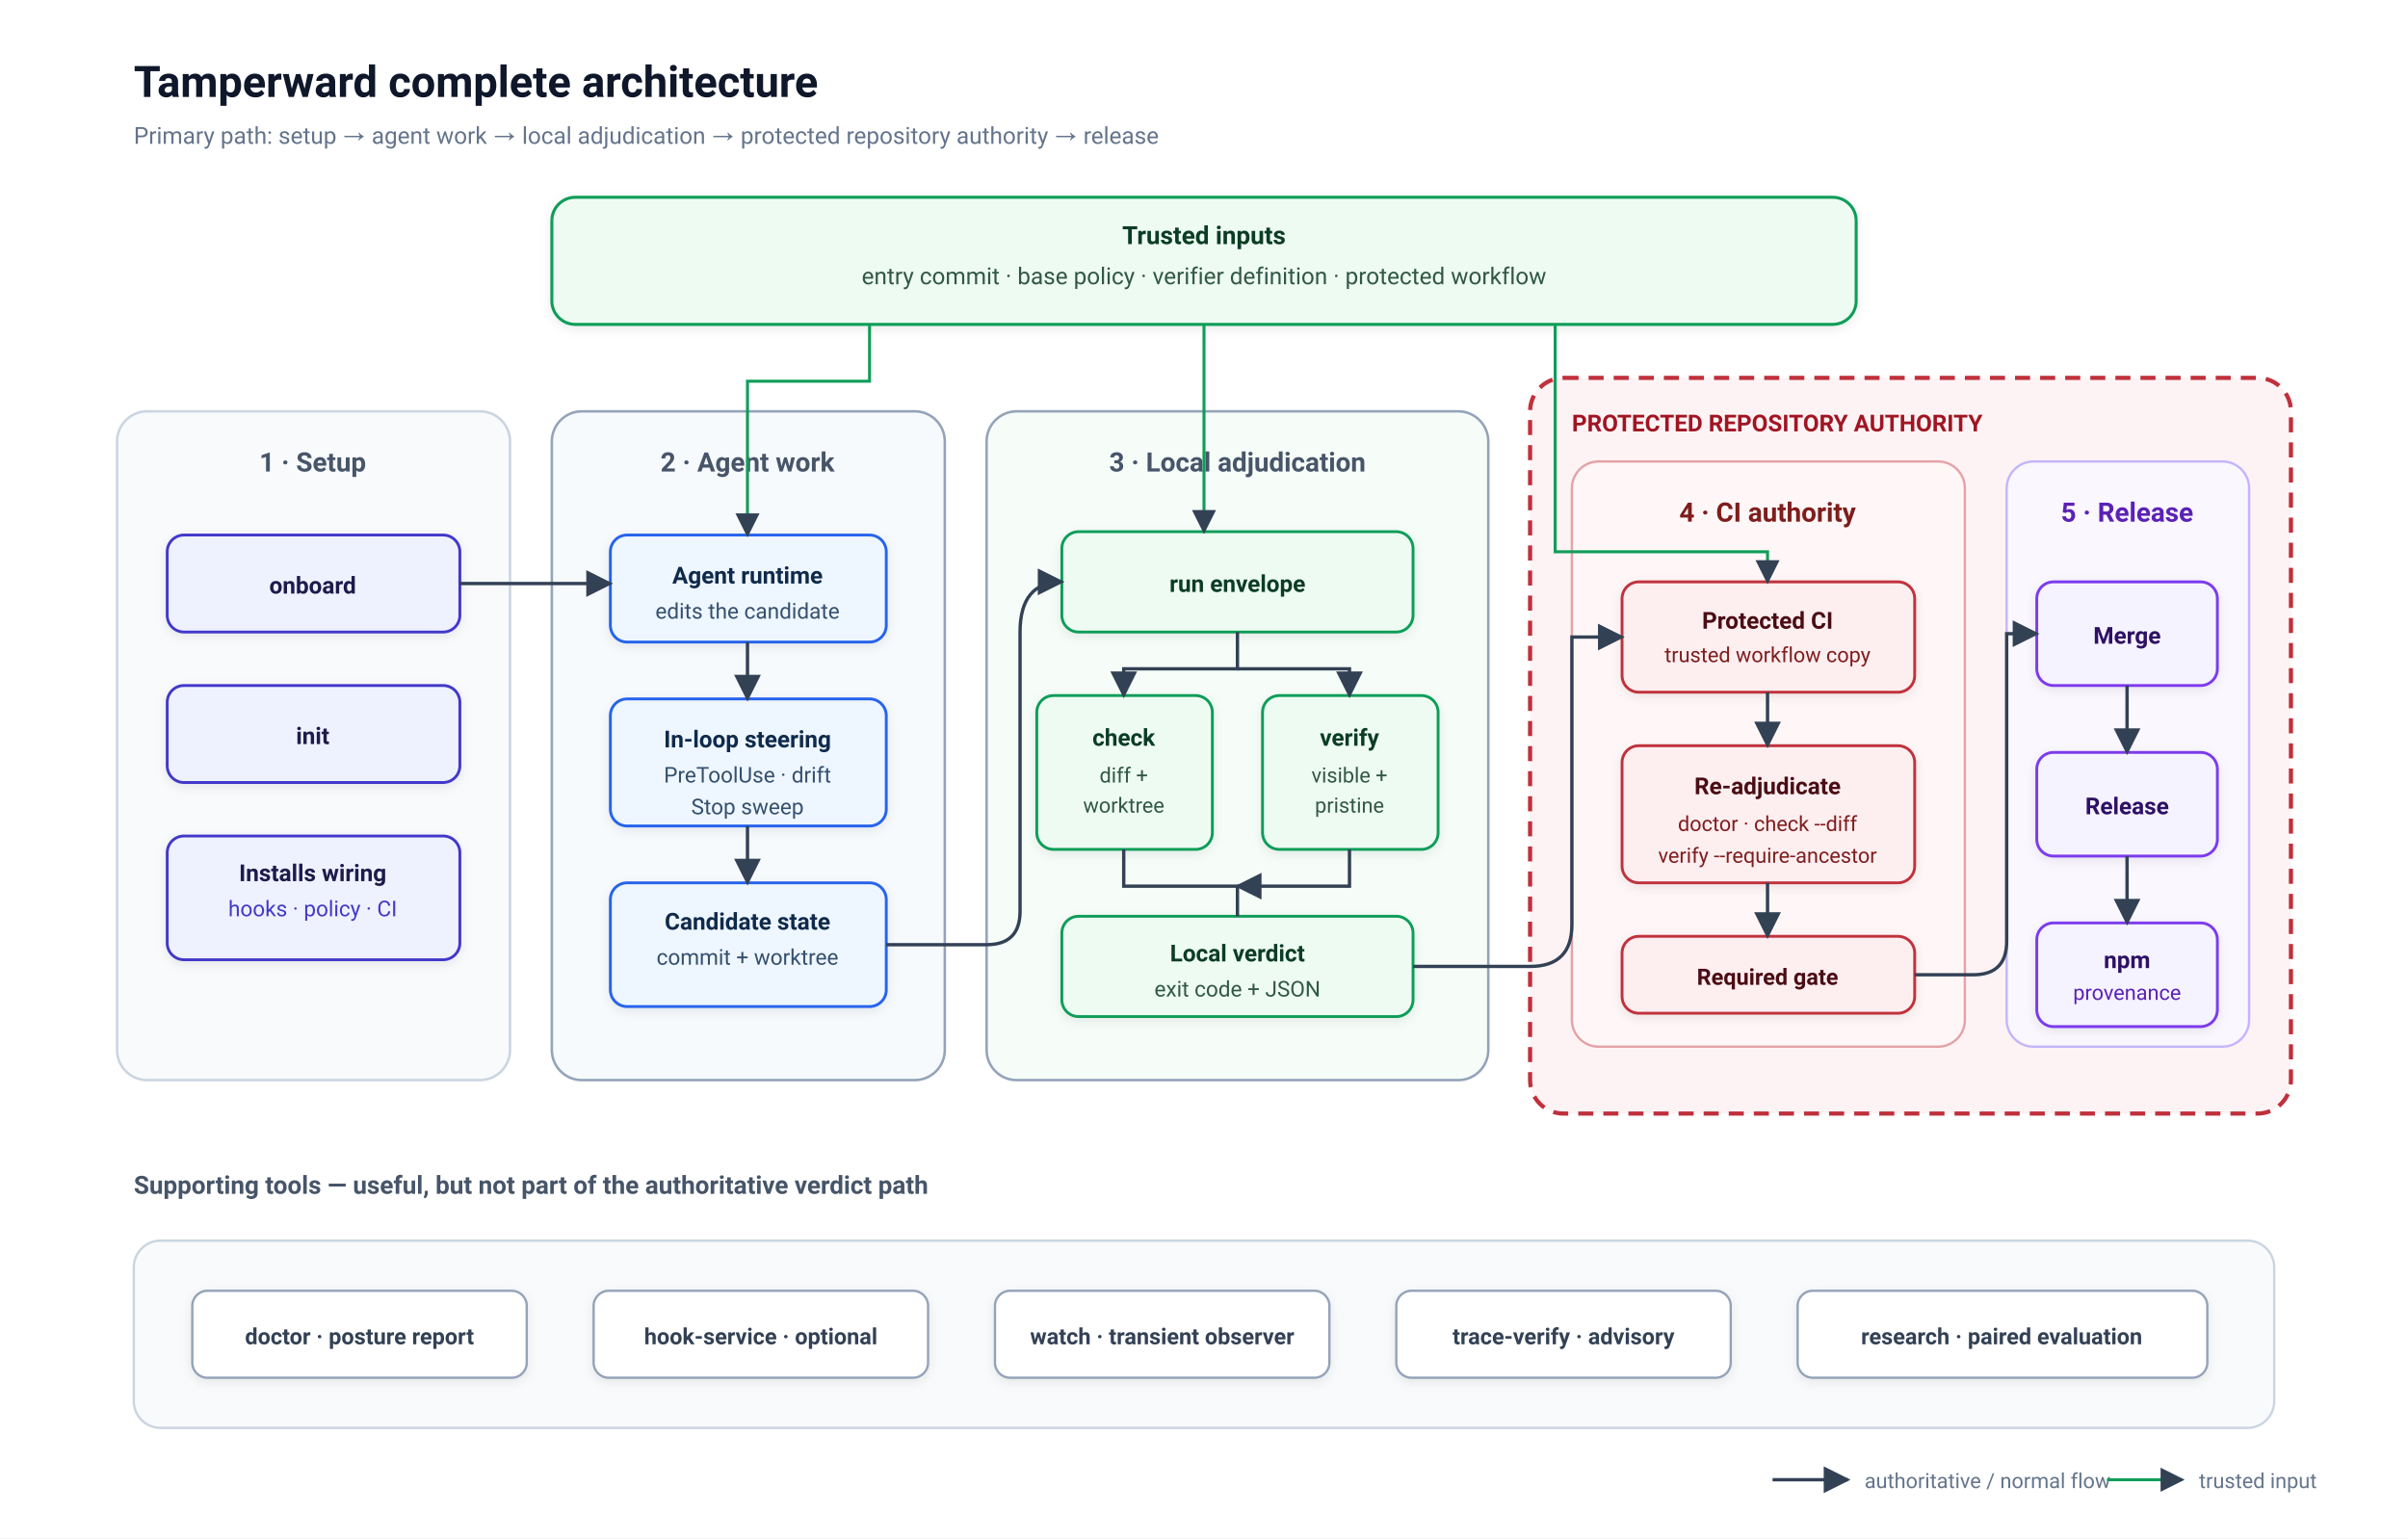
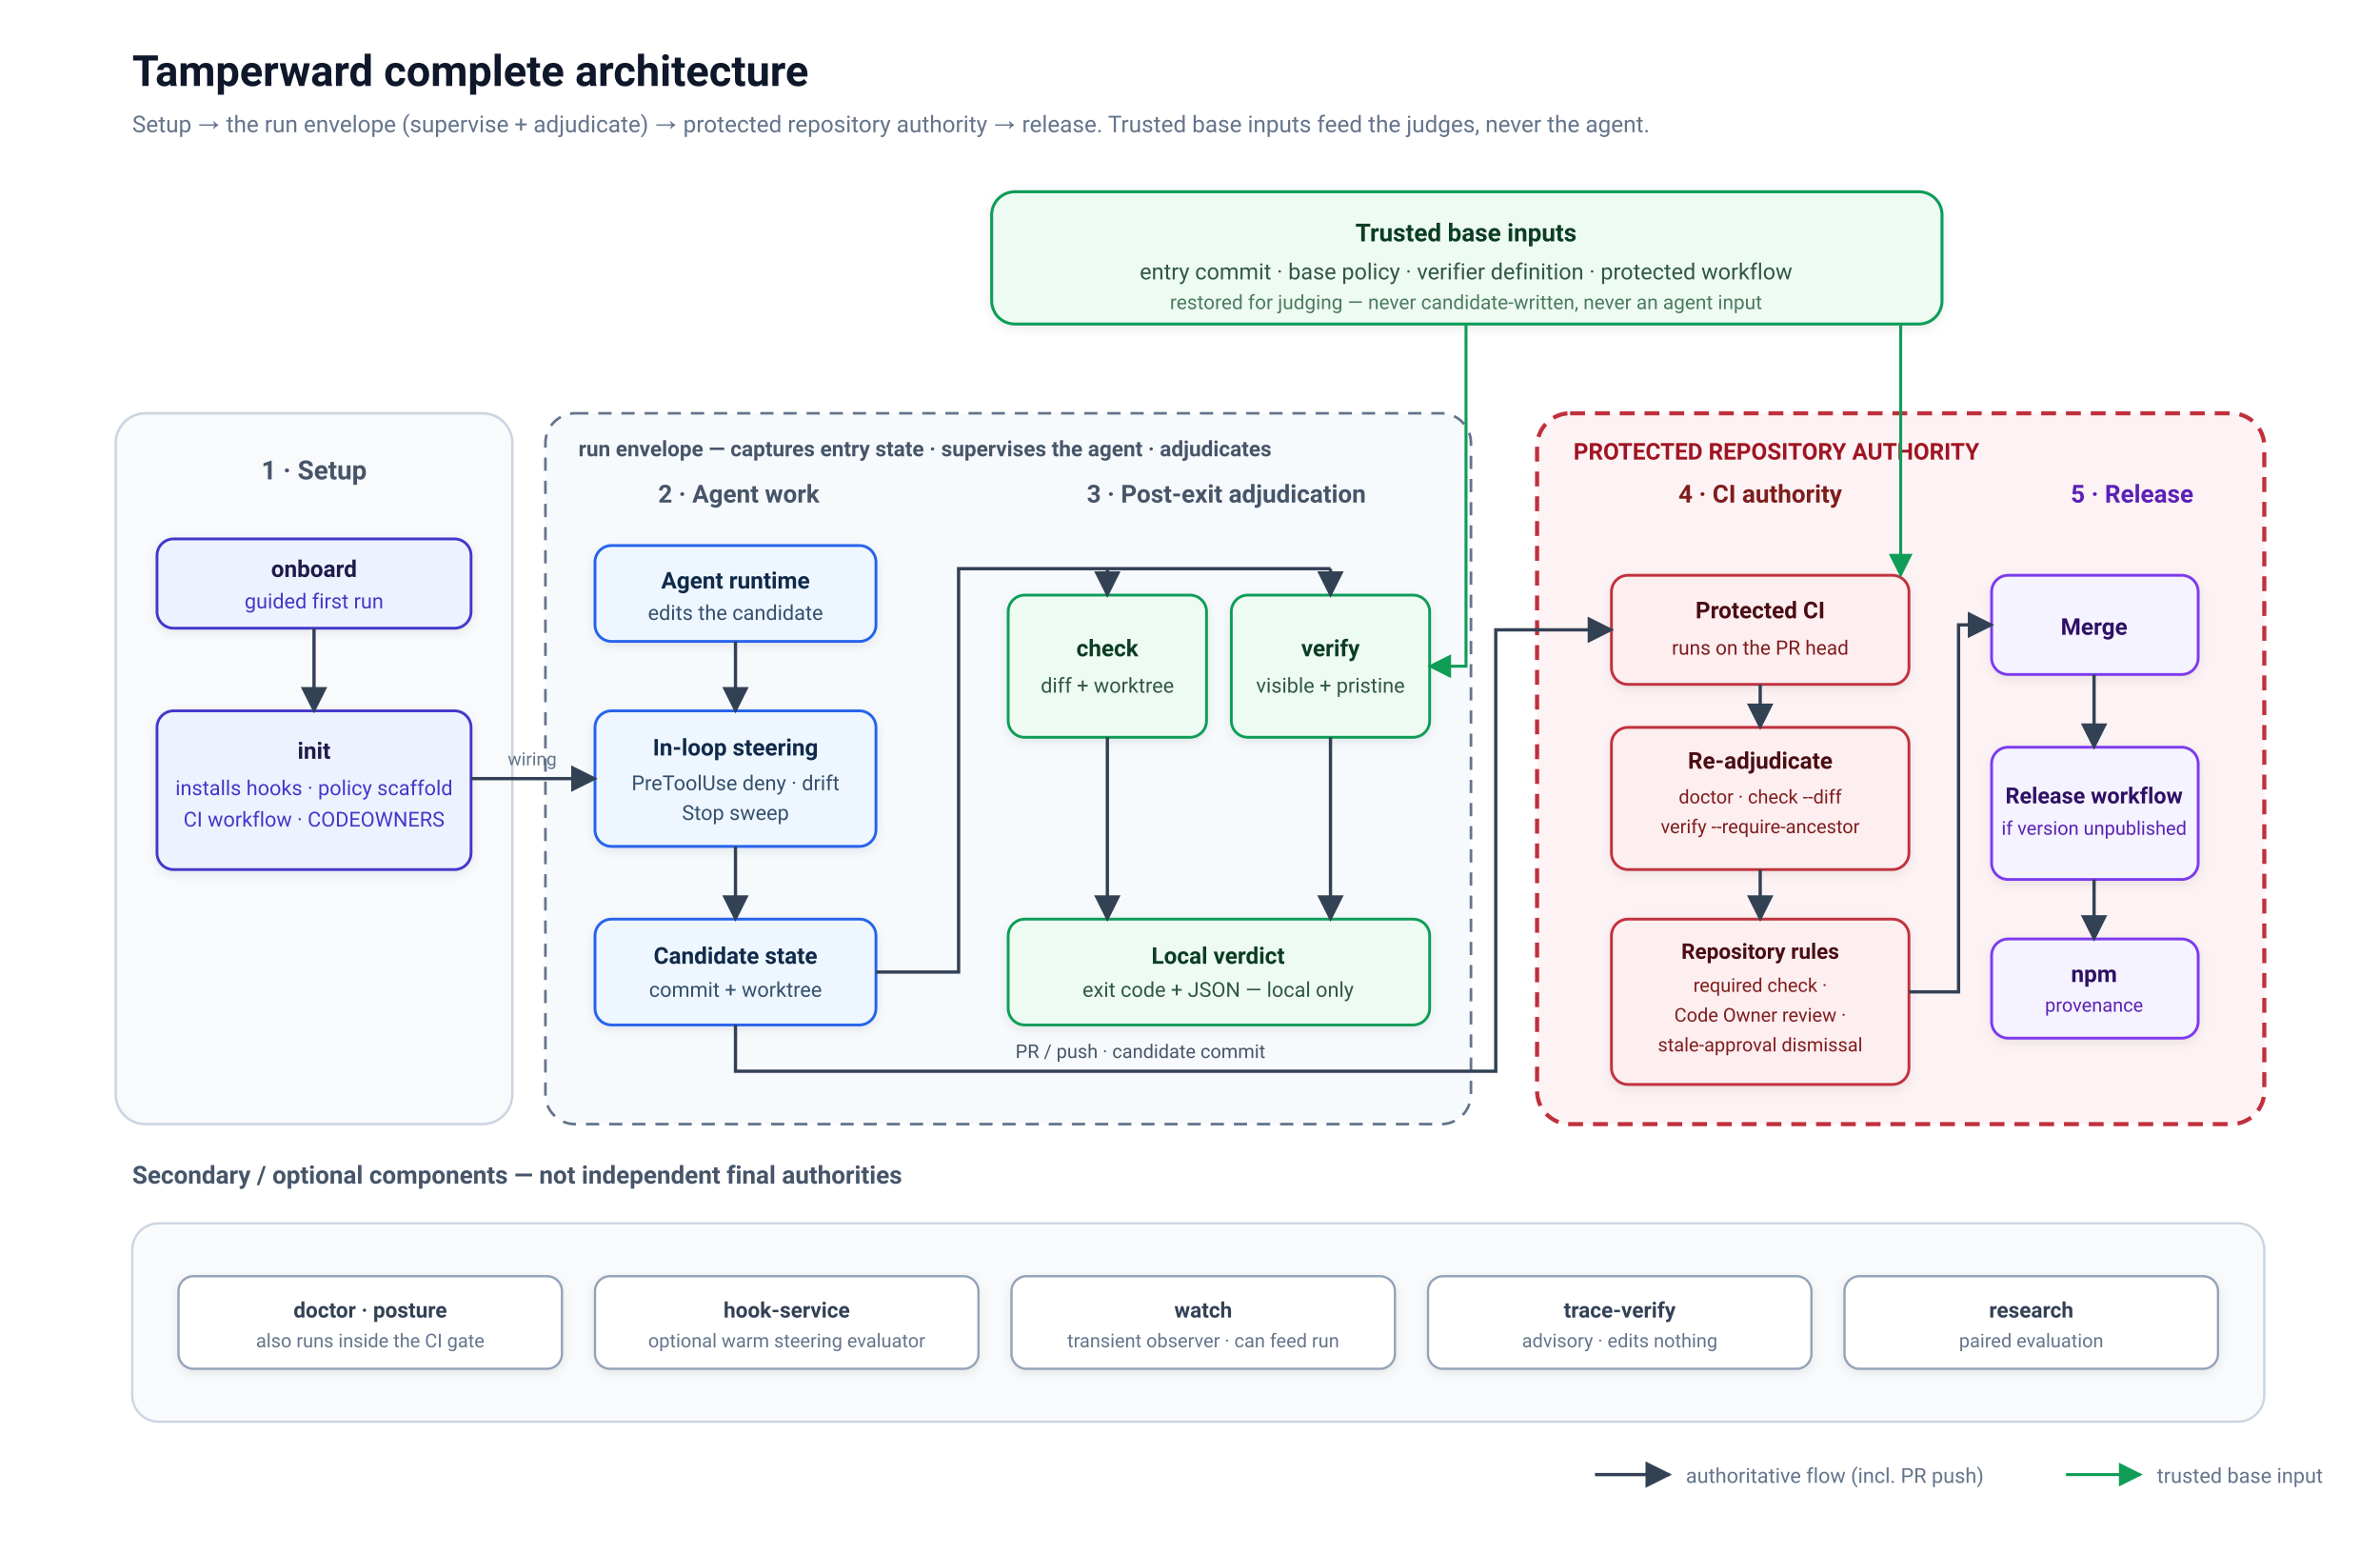
- <svg xmlns="http://www.w3.org/2000/svg" viewBox="0 0 1440 920" width="1440" height="920" role="img" aria-labelledby="tw-arch-title tw-arch-desc" font-family="ui-sans-serif, system-ui, -apple-system, 'Segoe UI', Roboto, Helvetica, Arial, sans-serif">
+ <svg xmlns="http://www.w3.org/2000/svg" viewBox="0 0 1440 940" width="1440" height="940" role="img" aria-labelledby="tw-arch-title tw-arch-desc" font-family="ui-sans-serif, system-ui, -apple-system, 'Segoe UI', Roboto, Helvetica, Arial, sans-serif">
  <defs>
    <marker id="arrow" viewBox="0 0 10 10" refX="9" refY="5" markerWidth="8" markerHeight="8" orient="auto">
      <path d="M0 0L10 5L0 10Z" fill="#334155" />
    </marker>
-     <marker id="arrow-muted" viewBox="0 0 10 10" refX="9" refY="5" markerWidth="8" markerHeight="8" orient="auto">
-       <path d="M0 0L10 5L0 10Z" fill="#64748b" />
+     <marker id="arrow-green" viewBox="0 0 10 10" refX="9" refY="5" markerWidth="8" markerHeight="8" orient="auto">
+       <path d="M0 0L10 5L0 10Z" fill="#0f9d58" />
    </marker>
    <filter id="shadow" x="-10%" y="-15%" width="120%" height="140%">
      <feDropShadow dx="0" dy="2" stdDeviation="3" flood-color="#0f172a" flood-opacity="0.08" />
    </filter>
  </defs>
-   <rect width="1440" height="920" fill="#ffffff" />
-   <text x="80" y="58" font-size="26" font-weight="750" fill="#0f172a">Tamperward complete architecture</text>
-   <text x="80" y="86" font-size="14" fill="#64748b">Primary path: setup → agent work → local adjudication → protected repository authority → release</text>
+   <rect width="1440" height="940" fill="#ffffff" />
+   <text x="80" y="52" font-size="26" font-weight="750" fill="#0f172a">Tamperward complete architecture</text>
+   <text x="80" y="80" font-size="14" fill="#64748b">Setup → the run envelope (supervise + adjudicate) → protected repository authority → release. Trusted base inputs feed the judges, never the agent.</text>
  <g filter="url(#shadow)">
-     <rect x="330" y="118" width="780" height="76" rx="14" fill="#eefbf3" stroke="#0f9d58" stroke-width="1.8" />
+     <rect x="600" y="116" width="575" height="80" rx="14" fill="#eefbf3" stroke="#0f9d58" stroke-width="1.8" />
  </g>
-   <text x="720" y="146" text-anchor="middle" font-size="15" font-weight="700" fill="#0b3d24">Trusted inputs</text>
-   <text x="720" y="170" text-anchor="middle" font-size="14" fill="#315844">entry commit · base policy · verifier definition · protected workflow</text>
-   <rect x="70" y="246" width="235" height="400" rx="18" fill="#f8fafc" stroke="#cbd5e1" stroke-width="1.5" />
-   <rect x="330" y="246" width="235" height="400" rx="18" fill="#f7fafd" stroke="#94a3b8" stroke-width="1.5" />
-   <rect x="590" y="246" width="300" height="400" rx="18" fill="#f6fdf9" stroke="#94a3b8" stroke-width="1.5" />
-   <rect x="915" y="226" width="455" height="440" rx="20" fill="#e63946" fill-opacity="0.06" stroke="#c0303c" stroke-width="2.5" stroke-dasharray="9 6" />
-   <text x="940" y="258" font-size="14" font-weight="700" fill="#a01523">PROTECTED REPOSITORY AUTHORITY</text>
-   <rect x="940" y="276" width="235" height="350" rx="16" fill="#fff7f7" stroke="#e4a2a8" stroke-width="1.4" />
-   <rect x="1200" y="276" width="145" height="350" rx="16" fill="#faf7ff" stroke="#c4b5fd" stroke-width="1.4" />
-   <text x="187" y="282" text-anchor="middle" font-size="16" font-weight="700" fill="#475569">1 · Setup</text>
-   <text x="447" y="282" text-anchor="middle" font-size="16" font-weight="700" fill="#475569">2 · Agent work</text>
-   <text x="740" y="282" text-anchor="middle" font-size="16" font-weight="700" fill="#475569">3 · Local adjudication</text>
-   <text x="1057" y="312" text-anchor="middle" font-size="16" font-weight="700" fill="#7f1d1d">4 · CI authority</text>
-   <text x="1272" y="312" text-anchor="middle" font-size="16" font-weight="700" fill="#5b21b6">5 · Release</text>
+   <text x="887" y="146" text-anchor="middle" font-size="15" font-weight="700" fill="#0b3d24">Trusted base inputs</text>
+   <text x="887" y="169" text-anchor="middle" font-size="13.5" fill="#315844">entry commit · base policy · verifier definition · protected workflow</text>
+   <text x="887" y="187" text-anchor="middle" font-size="12" fill="#4b7a5f">restored for judging — never candidate-written, never an agent input</text>
+   <rect x="70" y="250" width="240" height="430" rx="18" fill="#f8fafc" stroke="#cbd5e1" stroke-width="1.5" />
+   <text x="190" y="290" text-anchor="middle" font-size="16" font-weight="700" fill="#475569">1 · Setup</text>
+   <rect x="330" y="250" width="560" height="430" rx="18" fill="#f7fafd" stroke="#64748b" stroke-width="1.6" stroke-dasharray="8 6" />
+   <text x="350" y="276" font-size="13" font-weight="700" fill="#475569">run envelope — captures entry state · supervises the agent · adjudicates</text>
+   <text x="447" y="304" text-anchor="middle" font-size="15" font-weight="700" fill="#475569">2 · Agent work</text>
+   <text x="742" y="304" text-anchor="middle" font-size="15" font-weight="700" fill="#475569">3 · Post-exit adjudication</text>
+   <rect x="930" y="250" width="440" height="430" rx="20" fill="#e63946" fill-opacity="0.06" stroke="#c0303c" stroke-width="2.5" stroke-dasharray="9 6" />
+   <text x="952" y="278" font-size="14" font-weight="700" fill="#a01523">PROTECTED REPOSITORY AUTHORITY</text>
+   <text x="1065" y="304" text-anchor="middle" font-size="15" font-weight="700" fill="#7f1d1d">4 · CI authority</text>
+   <text x="1290" y="304" text-anchor="middle" font-size="15" font-weight="700" fill="#5b21b6">5 · Release</text>
  <g filter="url(#shadow)">
-     <rect x="100" y="320" width="175" height="58" rx="10" fill="#eef2ff" stroke="#4338ca" stroke-width="1.7" />
-     <rect x="100" y="410" width="175" height="58" rx="10" fill="#eef2ff" stroke="#4338ca" stroke-width="1.7" />
-     <rect x="100" y="500" width="175" height="74" rx="10" fill="#eef2ff" stroke="#4338ca" stroke-width="1.7" />
+     <rect x="95" y="326" width="190" height="54" rx="10" fill="#eef2ff" stroke="#4338ca" stroke-width="1.7" />
+     <rect x="95" y="430" width="190" height="96" rx="10" fill="#eef2ff" stroke="#4338ca" stroke-width="1.7" />
  </g>
-   <text x="187" y="355" text-anchor="middle" font-size="14" font-weight="700" fill="#1e1b4b">onboard</text>
-   <text x="187" y="445" text-anchor="middle" font-size="14" font-weight="700" fill="#1e1b4b">init</text>
-   <text x="187" y="527" text-anchor="middle" font-size="14" font-weight="700" fill="#1e1b4b">Installs wiring</text>
-   <text x="187" y="548" text-anchor="middle" font-size="13" fill="#4338ca">hooks · policy · CI</text>
+   <text x="190" y="349" text-anchor="middle" font-size="14" font-weight="700" fill="#1e1b4b">onboard</text>
+   <text x="190" y="368" text-anchor="middle" font-size="12.5" fill="#4338ca">guided first run</text>
+   <text x="190" y="459" text-anchor="middle" font-size="14" font-weight="700" fill="#1e1b4b">init</text>
+   <text x="190" y="481" text-anchor="middle" font-size="12.5" fill="#4338ca">installs hooks · policy scaffold</text>
+   <text x="190" y="500" text-anchor="middle" font-size="12.5" fill="#4338ca">CI workflow · CODEOWNERS</text>
  <g filter="url(#shadow)">
-     <rect x="365" y="320" width="165" height="64" rx="10" fill="#eef6ff" stroke="#2563eb" stroke-width="1.7" />
-     <rect x="365" y="418" width="165" height="76" rx="10" fill="#eef6ff" stroke="#2563eb" stroke-width="1.7" />
-     <rect x="365" y="528" width="165" height="74" rx="10" fill="#eef6ff" stroke="#2563eb" stroke-width="1.7" />
+     <rect x="360" y="330" width="170" height="58" rx="10" fill="#eef6ff" stroke="#2563eb" stroke-width="1.7" />
+     <rect x="360" y="430" width="170" height="82" rx="10" fill="#eef6ff" stroke="#2563eb" stroke-width="1.7" />
+     <rect x="360" y="556" width="170" height="64" rx="10" fill="#eef6ff" stroke="#2563eb" stroke-width="1.7" />
  </g>
-   <text x="447" y="349" text-anchor="middle" font-size="14" font-weight="700" fill="#0f2a4a">Agent runtime</text>
-   <text x="447" y="370" text-anchor="middle" font-size="13" fill="#35506d">edits the candidate</text>
-   <text x="447" y="447" text-anchor="middle" font-size="14" font-weight="700" fill="#0f2a4a">In-loop steering</text>
-   <text x="447" y="468" text-anchor="middle" font-size="13" fill="#35506d">PreToolUse · drift</text>
-   <text x="447" y="487" text-anchor="middle" font-size="13" fill="#35506d">Stop sweep</text>
-   <text x="447" y="556" text-anchor="middle" font-size="14" font-weight="700" fill="#0f2a4a">Candidate state</text>
-   <text x="447" y="577" text-anchor="middle" font-size="13" fill="#35506d">commit + worktree</text>
+   <text x="445" y="356" text-anchor="middle" font-size="14" font-weight="700" fill="#0f2a4a">Agent runtime</text>
+   <text x="445" y="375" text-anchor="middle" font-size="12.5" fill="#35506d">edits the candidate</text>
+   <text x="445" y="457" text-anchor="middle" font-size="14" font-weight="700" fill="#0f2a4a">In-loop steering</text>
+   <text x="445" y="478" text-anchor="middle" font-size="12.5" fill="#35506d">PreToolUse deny · drift</text>
+   <text x="445" y="496" text-anchor="middle" font-size="12.5" fill="#35506d">Stop sweep</text>
+   <text x="445" y="583" text-anchor="middle" font-size="14" font-weight="700" fill="#0f2a4a">Candidate state</text>
+   <text x="445" y="603" text-anchor="middle" font-size="12.5" fill="#35506d">commit + worktree</text>
  <g filter="url(#shadow)">
-     <rect x="635" y="318" width="210" height="60" rx="10" fill="#eefbf3" stroke="#0f9d58" stroke-width="1.7" />
-     <rect x="620" y="416" width="105" height="92" rx="10" fill="#eefbf3" stroke="#0f9d58" stroke-width="1.7" />
-     <rect x="755" y="416" width="105" height="92" rx="10" fill="#eefbf3" stroke="#0f9d58" stroke-width="1.7" />
-     <rect x="635" y="548" width="210" height="60" rx="10" fill="#eefbf3" stroke="#0f9d58" stroke-width="1.7" />
+     <rect x="610" y="360" width="120" height="86" rx="10" fill="#eefbf3" stroke="#0f9d58" stroke-width="1.7" />
+     <rect x="745" y="360" width="120" height="86" rx="10" fill="#eefbf3" stroke="#0f9d58" stroke-width="1.7" />
+     <rect x="610" y="556" width="255" height="64" rx="10" fill="#eefbf3" stroke="#0f9d58" stroke-width="1.7" />
  </g>
-   <text x="740" y="354" text-anchor="middle" font-size="14" font-weight="700" fill="#0b3d24">run envelope</text>
-   <text x="672" y="446" text-anchor="middle" font-size="14" font-weight="700" fill="#0b3d24">check</text>
-   <text x="672" y="468" text-anchor="middle" font-size="12.5" fill="#315844">diff +</text>
-   <text x="672" y="486" text-anchor="middle" font-size="12.5" fill="#315844">worktree</text>
-   <text x="807" y="446" text-anchor="middle" font-size="14" font-weight="700" fill="#0b3d24">verify</text>
-   <text x="807" y="468" text-anchor="middle" font-size="12.5" fill="#315844">visible +</text>
-   <text x="807" y="486" text-anchor="middle" font-size="12.5" fill="#315844">pristine</text>
-   <text x="740" y="575" text-anchor="middle" font-size="14" font-weight="700" fill="#0b3d24">Local verdict</text>
-   <text x="740" y="596" text-anchor="middle" font-size="13" fill="#315844">exit code + JSON</text>
+   <text x="670" y="397" text-anchor="middle" font-size="14" font-weight="700" fill="#0b3d24">check</text>
+   <text x="670" y="419" text-anchor="middle" font-size="12.5" fill="#315844">diff + worktree</text>
+   <text x="805" y="397" text-anchor="middle" font-size="14" font-weight="700" fill="#0b3d24">verify</text>
+   <text x="805" y="419" text-anchor="middle" font-size="12.5" fill="#315844">visible + pristine</text>
+   <text x="737" y="583" text-anchor="middle" font-size="14" font-weight="700" fill="#0b3d24">Local verdict</text>
+   <text x="737" y="603" text-anchor="middle" font-size="12.5" fill="#315844">exit code + JSON — local only</text>
  <g filter="url(#shadow)">
-     <rect x="970" y="348" width="175" height="66" rx="10" fill="#fdeef0" stroke="#c0303c" stroke-width="1.7" />
-     <rect x="970" y="446" width="175" height="82" rx="10" fill="#fdeef0" stroke="#c0303c" stroke-width="1.7" />
-     <rect x="970" y="560" width="175" height="46" rx="10" fill="#fdeef0" stroke="#c0303c" stroke-width="1.7" />
+     <rect x="975" y="348" width="180" height="66" rx="10" fill="#fdeef0" stroke="#c0303c" stroke-width="1.7" />
+     <rect x="975" y="440" width="180" height="86" rx="10" fill="#fdeef0" stroke="#c0303c" stroke-width="1.7" />
+     <rect x="975" y="556" width="180" height="100" rx="10" fill="#fdeef0" stroke="#c0303c" stroke-width="1.7" />
  </g>
-   <text x="1057" y="376" text-anchor="middle" font-size="14" font-weight="700" fill="#4a0d14">Protected CI</text>
-   <text x="1057" y="396" text-anchor="middle" font-size="12.5" fill="#7f1d1d">trusted workflow copy</text>
-   <text x="1057" y="475" text-anchor="middle" font-size="14" font-weight="700" fill="#4a0d14">Re-adjudicate</text>
-   <text x="1057" y="497" text-anchor="middle" font-size="12.5" fill="#7f1d1d">doctor · check --diff</text>
-   <text x="1057" y="516" text-anchor="middle" font-size="12.5" fill="#7f1d1d">verify --require-ancestor</text>
-   <text x="1057" y="589" text-anchor="middle" font-size="13.5" font-weight="700" fill="#4a0d14">Required gate</text>
+   <text x="1065" y="374" text-anchor="middle" font-size="14" font-weight="700" fill="#4a0d14">Protected CI</text>
+   <text x="1065" y="396" text-anchor="middle" font-size="12" fill="#7f1d1d">runs on the PR head</text>
+   <text x="1065" y="465" text-anchor="middle" font-size="14" font-weight="700" fill="#4a0d14">Re-adjudicate</text>
+   <text x="1065" y="486" text-anchor="middle" font-size="11.5" fill="#7f1d1d">doctor · check --diff</text>
+   <text x="1065" y="504" text-anchor="middle" font-size="11.5" fill="#7f1d1d">verify --require-ancestor</text>
+   <text x="1065" y="580" text-anchor="middle" font-size="13" font-weight="700" fill="#4a0d14">Repository rules</text>
+   <text x="1065" y="600" text-anchor="middle" font-size="11.5" fill="#7f1d1d">required check ·</text>
+   <text x="1065" y="618" text-anchor="middle" font-size="11.5" fill="#7f1d1d">Code Owner review ·</text>
+   <text x="1065" y="636" text-anchor="middle" font-size="11.5" fill="#7f1d1d">stale-approval dismissal</text>
  <g filter="url(#shadow)">
-     <rect x="1218" y="348" width="108" height="62" rx="10" fill="#f5f3ff" stroke="#7c3aed" stroke-width="1.7" />
-     <rect x="1218" y="450" width="108" height="62" rx="10" fill="#f5f3ff" stroke="#7c3aed" stroke-width="1.7" />
-     <rect x="1218" y="552" width="108" height="62" rx="10" fill="#f5f3ff" stroke="#7c3aed" stroke-width="1.7" />
+     <rect x="1205" y="348" width="125" height="60" rx="10" fill="#f5f3ff" stroke="#7c3aed" stroke-width="1.7" />
+     <rect x="1205" y="452" width="125" height="80" rx="10" fill="#f5f3ff" stroke="#7c3aed" stroke-width="1.7" />
+     <rect x="1205" y="568" width="125" height="60" rx="10" fill="#f5f3ff" stroke="#7c3aed" stroke-width="1.7" />
  </g>
-   <text x="1272" y="385" text-anchor="middle" font-size="14" font-weight="700" fill="#2e1065">Merge</text>
-   <text x="1272" y="487" text-anchor="middle" font-size="14" font-weight="700" fill="#2e1065">Release</text>
-   <text x="1272" y="579" text-anchor="middle" font-size="14" font-weight="700" fill="#2e1065">npm</text>
-   <text x="1272" y="598" text-anchor="middle" font-size="12.5" fill="#5b21b6">provenance</text>
-   <path d="M275 349H365" fill="none" stroke="#334155" stroke-width="2" marker-end="url(#arrow)" />
-   <path d="M447 384V418" fill="none" stroke="#334155" stroke-width="2" marker-end="url(#arrow)" />
-   <path d="M447 494V528" fill="none" stroke="#334155" stroke-width="2" marker-end="url(#arrow)" />
-   <path d="M530 565H590Q610 565 610 545V378Q610 348 635 348" fill="none" stroke="#334155" stroke-width="2" marker-end="url(#arrow)" />
-   <path d="M740 378V400H672V416" fill="none" stroke="#334155" stroke-width="2" marker-end="url(#arrow)" />
-   <path d="M740 400H807V416" fill="none" stroke="#334155" stroke-width="2" marker-end="url(#arrow)" />
-   <path d="M672 508V530H740V548" fill="none" stroke="#334155" stroke-width="2" />
-   <path d="M807 508V530H740" fill="none" stroke="#334155" stroke-width="2" marker-end="url(#arrow)" />
-   <path d="M845 578H915Q940 578 940 553V381Q940 381 970 381" fill="none" stroke="#334155" stroke-width="2" marker-end="url(#arrow)" />
-   <path d="M1057 414V446" fill="none" stroke="#334155" stroke-width="2" marker-end="url(#arrow)" />
-   <path d="M1057 528V560" fill="none" stroke="#334155" stroke-width="2" marker-end="url(#arrow)" />
-   <path d="M1145 583H1180Q1200 583 1200 563V379Q1200 379 1218 379" fill="none" stroke="#334155" stroke-width="2" marker-end="url(#arrow)" />
-   <path d="M1272 410V450" fill="none" stroke="#334155" stroke-width="2" marker-end="url(#arrow)" />
-   <path d="M1272 512V552" fill="none" stroke="#334155" stroke-width="2" marker-end="url(#arrow)" />
-   <path d="M520 194V228H447V320" fill="none" stroke="#0f9d58" stroke-width="1.8" marker-end="url(#arrow)" />
-   <path d="M720 194V318" fill="none" stroke="#0f9d58" stroke-width="1.8" marker-end="url(#arrow)" />
-   <path d="M930 194V330H1057V348" fill="none" stroke="#0f9d58" stroke-width="1.8" marker-end="url(#arrow)" />
-   <text x="80" y="714" font-size="15" font-weight="700" fill="#475569">Supporting tools — useful, but not part of the authoritative verdict path</text>
-   <rect x="80" y="742" width="1280" height="112" rx="16" fill="#f8fafc" stroke="#cbd5e1" stroke-width="1.4" />
+   <text x="1267" y="384" text-anchor="middle" font-size="14" font-weight="700" fill="#2e1065">Merge</text>
+   <text x="1267" y="486" text-anchor="middle" font-size="13.5" font-weight="700" fill="#2e1065">Release workflow</text>
+   <text x="1267" y="505" text-anchor="middle" font-size="11.5" fill="#5b21b6">if version unpublished</text>
+   <text x="1267" y="594" text-anchor="middle" font-size="14" font-weight="700" fill="#2e1065">npm</text>
+   <text x="1267" y="612" text-anchor="middle" font-size="11.5" fill="#5b21b6">provenance</text>
+   <path d="M190 380V430" fill="none" stroke="#334155" stroke-width="2" marker-end="url(#arrow)" />
+   <path d="M285 471H360" fill="none" stroke="#334155" stroke-width="2" marker-end="url(#arrow)" />
+   <text x="322" y="463" text-anchor="middle" font-size="11" fill="#64748b">wiring</text>
+   <path d="M445 388V430" fill="none" stroke="#334155" stroke-width="2" marker-end="url(#arrow)" />
+   <path d="M445 512V556" fill="none" stroke="#334155" stroke-width="2" marker-end="url(#arrow)" />
+   <path d="M530 588H580V344H805" fill="none" stroke="#334155" stroke-width="2" />
+   <path d="M670 344V360" fill="none" stroke="#334155" stroke-width="2" marker-end="url(#arrow)" />
+   <path d="M805 344V360" fill="none" stroke="#334155" stroke-width="2" marker-end="url(#arrow)" />
+   <path d="M670 446V556" fill="none" stroke="#334155" stroke-width="2" marker-end="url(#arrow)" />
+   <path d="M805 446V556" fill="none" stroke="#334155" stroke-width="2" marker-end="url(#arrow)" />
+   <path d="M445 620V648H905V381H975" fill="none" stroke="#334155" stroke-width="2" marker-end="url(#arrow)" />
+   <text x="690" y="640" text-anchor="middle" font-size="11.5" fill="#475569">PR / push · candidate commit</text>
+   <path d="M1065 414V440" fill="none" stroke="#334155" stroke-width="2" marker-end="url(#arrow)" />
+   <path d="M1065 526V556" fill="none" stroke="#334155" stroke-width="2" marker-end="url(#arrow)" />
+   <path d="M1155 600H1185V378H1205" fill="none" stroke="#334155" stroke-width="2" marker-end="url(#arrow)" />
+   <path d="M1267 408V452" fill="none" stroke="#334155" stroke-width="2" marker-end="url(#arrow)" />
+   <path d="M1267 532V568" fill="none" stroke="#334155" stroke-width="2" marker-end="url(#arrow)" />
+   <path d="M887 196V403H865" fill="none" stroke="#0f9d58" stroke-width="1.8" marker-end="url(#arrow-green)" />
+   <path d="M1150 196V348" fill="none" stroke="#0f9d58" stroke-width="1.8" marker-end="url(#arrow-green)" />
+   <text x="80" y="716" font-size="15" font-weight="700" fill="#475569">Secondary / optional components — not independent final authorities</text>
+   <rect x="80" y="740" width="1290" height="120" rx="16" fill="#f8fafc" stroke="#cbd5e1" stroke-width="1.4" />
  <g filter="url(#shadow)">
-     <rect x="115" y="772" width="200" height="52" rx="9" fill="#ffffff" stroke="#94a3b8" stroke-width="1.4" />
-     <rect x="355" y="772" width="200" height="52" rx="9" fill="#ffffff" stroke="#94a3b8" stroke-width="1.4" />
-     <rect x="595" y="772" width="200" height="52" rx="9" fill="#ffffff" stroke="#94a3b8" stroke-width="1.4" />
-     <rect x="835" y="772" width="200" height="52" rx="9" fill="#ffffff" stroke="#94a3b8" stroke-width="1.4" />
-     <rect x="1075" y="772" width="245" height="52" rx="9" fill="#ffffff" stroke="#94a3b8" stroke-width="1.4" />
+     <rect x="108" y="772" width="232" height="56" rx="9" fill="#ffffff" stroke="#94a3b8" stroke-width="1.4" />
+     <rect x="360" y="772" width="232" height="56" rx="9" fill="#ffffff" stroke="#94a3b8" stroke-width="1.4" />
+     <rect x="612" y="772" width="232" height="56" rx="9" fill="#ffffff" stroke="#94a3b8" stroke-width="1.4" />
+     <rect x="864" y="772" width="232" height="56" rx="9" fill="#ffffff" stroke="#94a3b8" stroke-width="1.4" />
+     <rect x="1116" y="772" width="226" height="56" rx="9" fill="#ffffff" stroke="#94a3b8" stroke-width="1.4" />
  </g>
-   <text x="215" y="804" text-anchor="middle" font-size="13.5" font-weight="600" fill="#334155">doctor · posture report</text>
-   <text x="455" y="804" text-anchor="middle" font-size="13.5" font-weight="600" fill="#334155">hook-service · optional</text>
-   <text x="695" y="804" text-anchor="middle" font-size="13.5" font-weight="600" fill="#334155">watch · transient observer</text>
-   <text x="935" y="804" text-anchor="middle" font-size="13.5" font-weight="600" fill="#334155">trace-verify · advisory</text>
-   <text x="1197" y="804" text-anchor="middle" font-size="13.5" font-weight="600" fill="#334155">research · paired evaluation</text>
-   <line x1="1060" y1="885" x2="1105" y2="885" stroke="#334155" stroke-width="2" marker-end="url(#arrow)" />
-   <text x="1115" y="890" font-size="12.5" fill="#64748b">authoritative / normal flow</text>
-   <line x1="1260" y1="885" x2="1305" y2="885" stroke="#0f9d58" stroke-width="1.8" marker-end="url(#arrow)" />
-   <text x="1315" y="890" font-size="12.5" fill="#64748b">trusted input</text>
+   <text x="224" y="797" text-anchor="middle" font-size="13" font-weight="600" fill="#334155">doctor · posture</text>
+   <text x="224" y="815" text-anchor="middle" font-size="11.5" fill="#64748b">also runs inside the CI gate</text>
+   <text x="476" y="797" text-anchor="middle" font-size="13" font-weight="600" fill="#334155">hook-service</text>
+   <text x="476" y="815" text-anchor="middle" font-size="11.5" fill="#64748b">optional warm steering evaluator</text>
+   <text x="728" y="797" text-anchor="middle" font-size="13" font-weight="600" fill="#334155">watch</text>
+   <text x="728" y="815" text-anchor="middle" font-size="11.5" fill="#64748b">transient observer · can feed run</text>
+   <text x="980" y="797" text-anchor="middle" font-size="13" font-weight="600" fill="#334155">trace-verify</text>
+   <text x="980" y="815" text-anchor="middle" font-size="11.5" fill="#64748b">advisory · edits nothing</text>
+   <text x="1229" y="797" text-anchor="middle" font-size="13" font-weight="600" fill="#334155">research</text>
+   <text x="1229" y="815" text-anchor="middle" font-size="11.5" fill="#64748b">paired evaluation</text>
+   <line x1="965" y1="892" x2="1010" y2="892" stroke="#334155" stroke-width="2" marker-end="url(#arrow)" />
+   <text x="1020" y="897" font-size="12.5" fill="#64748b">authoritative flow (incl. PR push)</text>
+   <line x1="1250" y1="892" x2="1295" y2="892" stroke="#0f9d58" stroke-width="1.8" marker-end="url(#arrow-green)" />
+   <text x="1305" y="897" font-size="12.5" fill="#64748b">trusted base input</text>
</svg>
